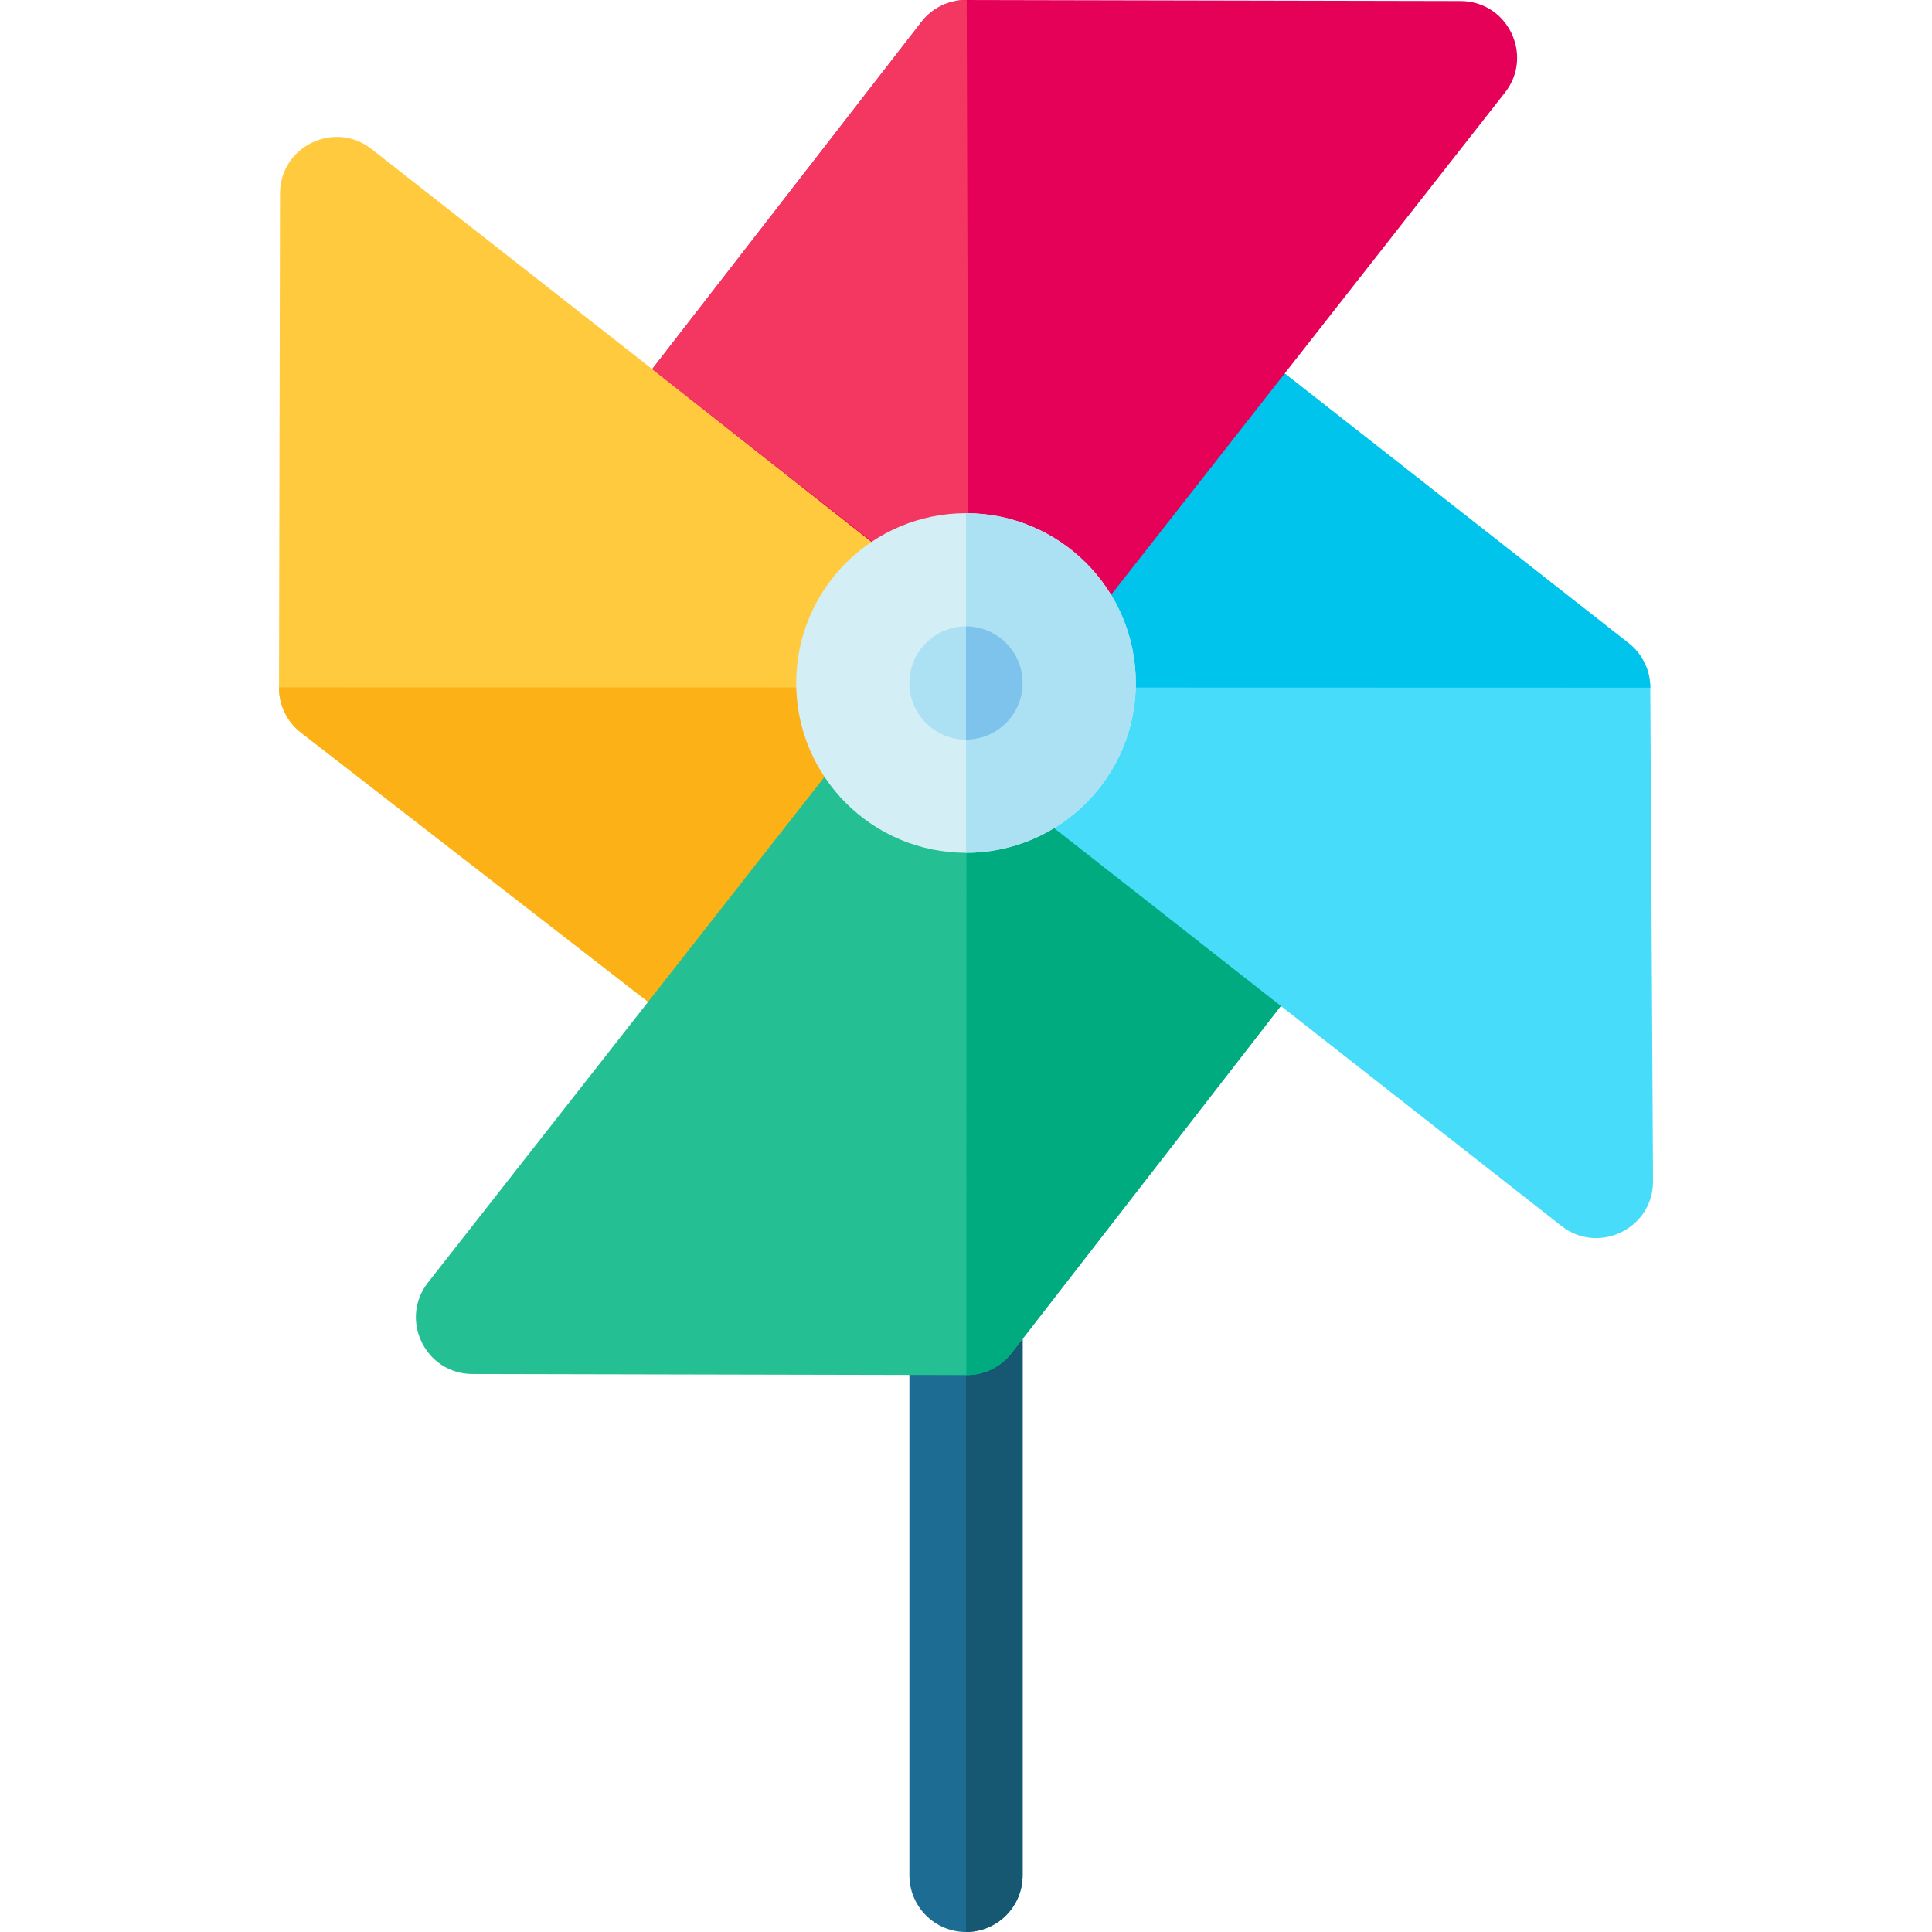
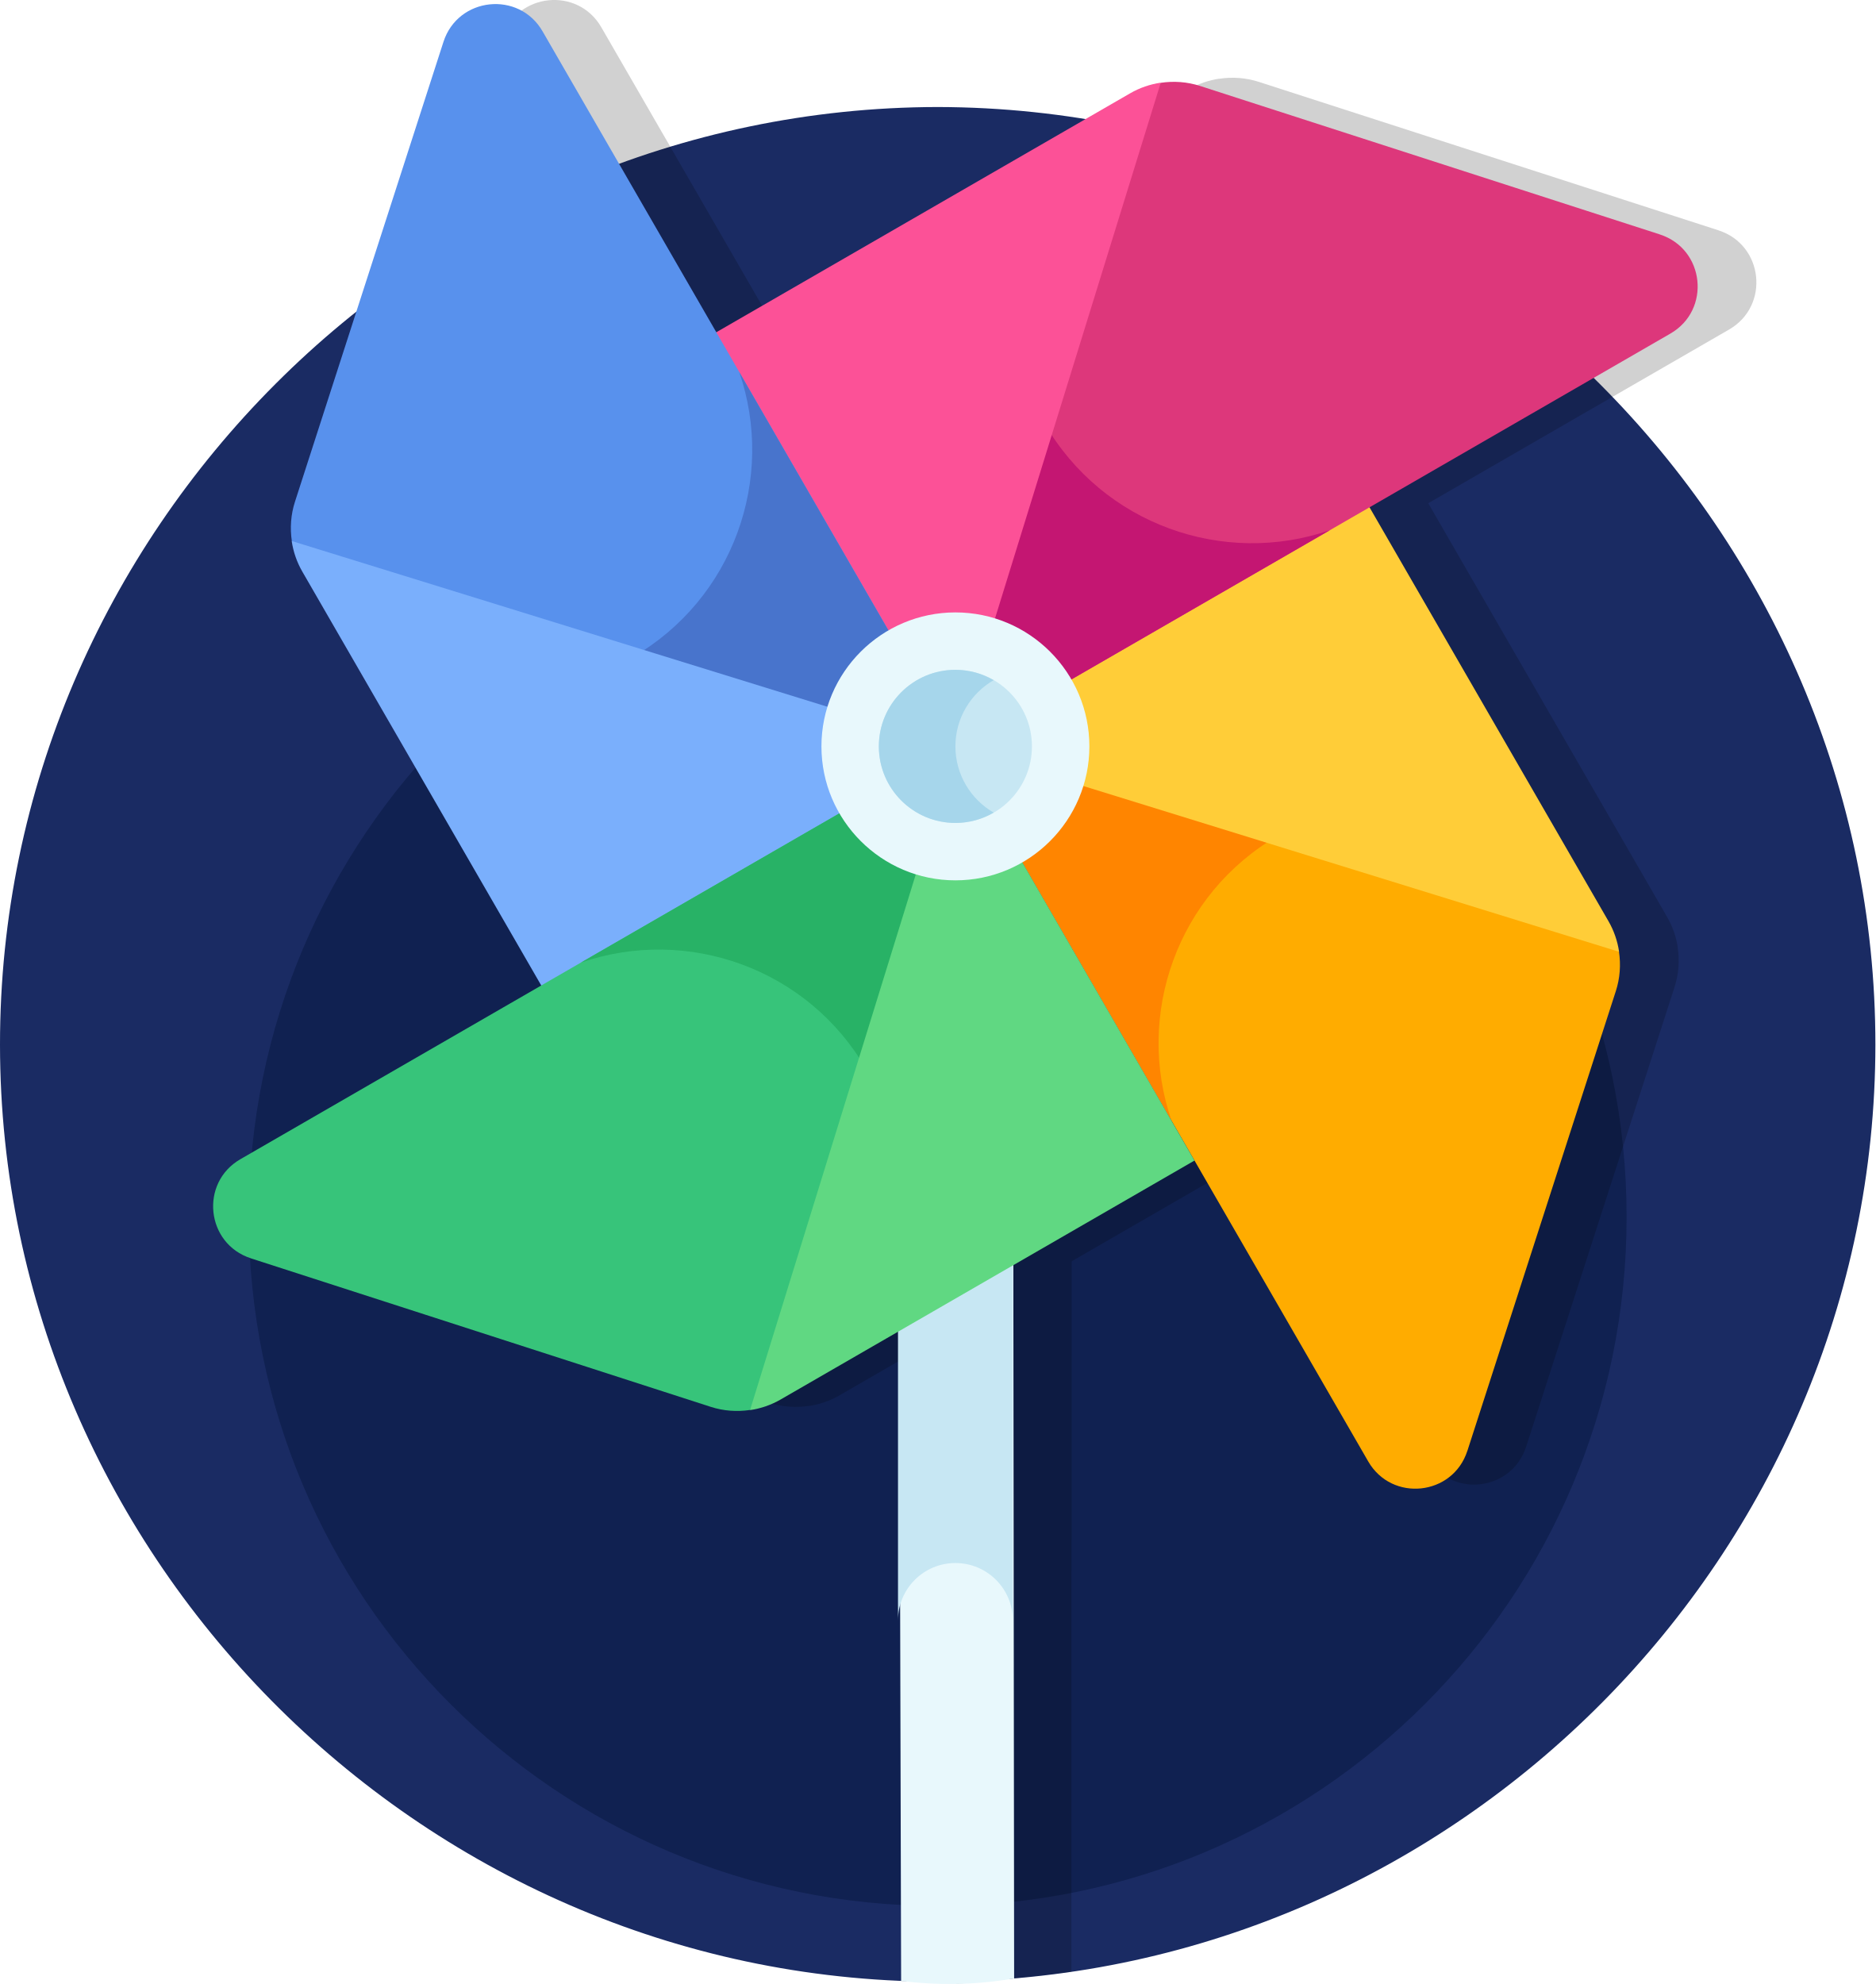
- <svg xmlns="http://www.w3.org/2000/svg" id="Capa_1" enable-background="new 0 0 512 512" height="512" viewBox="0 0 512 512" width="512">
-   <g>
-     <path d="m271 354.23v142.77c0 8.28-6.72 15-15 15s-15-6.72-15-15v-142.77z" fill="#1c6c94" />
-     <path d="m271 354.23v142.77c0 8.28-6.72 15-15 15v-157.77z" fill="#165771" />
-     <g>
-       <path d="m256.668 163.548-14.618 18.644-67.202 85.702-95.108-73.761c-3.67-2.847-5.816-7.24-5.802-11.889l.271-130.977c.026-12.496 14.455-19.459 24.253-11.769z" fill="#ffca3e" />
-       <path d="m242.049 182.192-67.202 85.702-95.108-73.761c-3.67-2.847-5.816-7.24-5.802-11.889l-.001-.092z" fill="#fcb216" />
-       <path d="m341.436 263.991-73.368 94.603c-2.847 3.67-7.239 5.816-11.887 5.812l-130.979-.281c-12.496-.026-19.459-14.455-11.769-24.253l123.659-157.692c17.047 13.366 92.226 72.31 104.344 81.811z" fill="#24bf93" />
-       <path d="m341.436 263.991-73.368 94.603c-2.847 3.67-7.239 5.816-11.887 5.812l-.092.001c.001-4.699-.007 29.286.039-167.301z" fill="#00ac7f" />
-       <path d="m437.345 182.152.72 130.864c.071 12.555-14.434 19.587-24.257 11.883l-158.082-123.956c.088-.112 81.665-104.136 81.783-104.286l94.084 73.779c3.605 2.832 5.72 7.139 5.752 11.716z" fill="#46dcfa" />
-       <path d="m437.345 182.152.001.092-166.923-.046 67.086-85.541 94.084 73.779c3.605 2.832 5.72 7.139 5.752 11.716z" fill="#00c4eb" />
-       <path d="m398.836 24.525-121.84 155.38c-7.753-6.079-93.03-73.363-104.157-82.088l71.361-92.013c2.847-3.67 7.239-5.816 11.889-5.802l130.977.271c12.496.025 19.459 14.454 11.77 24.252z" fill="#e50058" />
-       <path d="m256.182 0 .486 163.548-83.829-65.731 71.361-92.013c2.847-3.67 7.239-5.816 11.889-5.802z" fill="#f43760" />
-     </g>
-     <circle cx="256" cy="181" fill="#d3eef4" r="45" />
-     <path d="m301 181c0 24.81-20.19 45-45 45v-90c24.81 0 45 20.19 45 45z" fill="#ace0f3" />
-     <g>
-       <circle cx="256" cy="181" fill="#ace0f3" r="15" />
-       <path d="m271 181c0 8.27-6.73 15-15 15v-30c8.27 0 15 6.73 15 15z" fill="#7ec3ec" />
+ <svg xmlns="http://www.w3.org/2000/svg" id="Layer_2" data-name="Layer 2" viewBox="0 0 653.33 691.15">
+   <defs>
+     <style>
+       .cls-1 {
+         fill: #fc5197;
+       }
+ 
+       .cls-2 {
+         fill: #e8f8fc;
+       }
+ 
+       .cls-3 {
+         fill: #ffcd38;
+       }
+ 
+       .cls-4 {
+         fill: #ffac00;
+       }
+ 
+       .cls-5 {
+         fill: #ff8500;
+       }
+ 
+       .cls-6 {
+         fill: #c41672;
+       }
+ 
+       .cls-7 {
+         fill: #a6d6eb;
+       }
+ 
+       .cls-8 {
+         fill: #dd377b;
+       }
+ 
+       .cls-9 {
+         fill: #c7e7f3;
+       }
+ 
+       .cls-10 {
+         fill: #102151;
+       }
+ 
+       .cls-11 {
+         fill: #1a2b63;
+       }
+ 
+       .cls-12 {
+         fill: #5891ed;
+       }
+ 
+       .cls-13 {
+         fill: #28b266;
+       }
+ 
+       .cls-14 {
+         fill: #4874cc;
+       }
+ 
+       .cls-15 {
+         fill: #37c47a;
+       }
+ 
+       .cls-16 {
+         fill: #60d882;
+       }
+ 
+       .cls-17 {
+         fill: #7aaffc;
+       }
+ 
+       .cls-18 {
+         opacity: .18;
+       }
+     </style>
+   </defs>
+   <g id="svg4956">
+     <g id="cata1">
+       <g>
+         <g id="g4972">
+           <path id="path4974" class="cls-11" d="m326.67,37.28C147.14,37.58-.08,185.31,0,363.95c.08,179.76,149.29,327.88,329.95,326.38,178.21-2.14,323.31-149.16,323.39-326.38.07-178.55-147.1-326.31-326.67-326.67Z" />
+         </g>
+         <g id="g4976">
+           <path id="path4978" class="cls-10" d="m566.67,423.95c0,132.55-107.45,240-240,240s-240-107.45-240-240,107.45-240,240-240,240,107.45,240,240" />
+         </g>
+       </g>
+       <g id="Sombra_1" data-name="Sombra 1" class="cls-18">
+         <g>
+           <g id="g4980">
+             <path id="path4982" d="m333.07,691.12c6.63-.56,13.38-1.2,20.23-1.92,6.77-.71,13.42-1.48,19.95-2.3.02-142.77.04-285.54.05-428.31h-40c-.08,144.17-.15,288.35-.23,432.52Z" />
+           </g>
+           <g id="g4984">
+             <path id="path4986" d="m333.3,258.6v279.07c0-10.12,8.95-18.33,20-18.33s20,8.21,20,18.33v-279.07h-40Z" />
+           </g>
+         </g>
+         <g>
+           <g id="g4988">
+             <path id="path4990" d="m531.65,504.03l51.73-160.2c1.45-4.48,1.77-9.17,1.09-13.72l-103.67-79.55-127.51,8.03,143.82,249.09c8.23,14.26,29.47,12.01,34.53-3.66" />
+           </g>
+           <g id="g4992">
+             <path id="path4994" d="m465.8,289.66c16.45-9.49,34.78-12.74,52.26-10.5l-37.26-28.59-127.51,8.03,75.33,130.48c-12.79-37.03,1.98-79.11,37.17-99.42" />
+           </g>
+           <g id="g4996">
+             <path id="path4998" d="m584.51,330.14c-.55-3.73-1.79-7.36-3.72-10.69l-89.39-154.83-144.27,83.3,6.17,10.69,231.21,71.54Z" />
+           </g>
+           <g id="g5000">
+             <path id="path5002" d="m598.73,80.25l-160.2-51.73c-4.48-1.45-9.17-1.77-13.72-1.09l-79.55,103.67,8.03,127.51,249.09-143.82c14.26-8.23,12.01-29.47-3.66-34.53" />
+           </g>
+           <g id="g5004">
+             <path id="path5006" d="m384.35,146.09c-9.49-16.45-12.74-34.78-10.5-52.26l-28.59,37.26,8.03,127.51,130.48-75.33c-37.03,12.79-79.11-1.98-99.42-37.17" />
+           </g>
+           <g id="g5008">
+             <path id="path5010" d="m424.84,27.39c-3.73.55-7.36,1.79-10.69,3.72l-154.83,89.39,83.3,144.27,10.69-6.17L424.84,27.39Z" />
+           </g>
+           <g id="g5012">
+             <path id="path5014" d="m174.95,13.16l-51.73,160.2c-1.45,4.48-1.77,9.17-1.09,13.72l103.67,79.55,127.51-8.03L209.48,9.5c-8.23-14.26-29.47-12.01-34.53,3.66" />
+           </g>
+           <g id="g5016">
+             <path id="path5018" d="m240.79,227.54c-16.45,9.49-34.78,12.74-52.26,10.5l37.26,28.59,127.51-8.03-75.33-130.48c12.79,37.03-1.98,79.11-37.17,99.42" />
+           </g>
+           <g id="g5020">
+             <path id="path5022" d="m122.08,187.06c.55,3.73,1.79,7.36,3.72,10.69l89.39,154.83,144.27-83.3-6.17-10.69-231.21-71.54Z" />
+           </g>
+           <g id="g5024">
+             <path id="path5026" d="m107.86,436.95l160.2,51.73c4.48,1.45,9.17,1.77,13.72,1.09l79.55-103.67-8.03-127.51-249.09,143.82c-14.26,8.23-12.01,29.47,3.66,34.53" />
+           </g>
+           <g id="g5028">
+             <path id="path5030" d="m322.24,371.11c9.49,16.44,12.74,34.78,10.5,52.26l28.59-37.26-8.03-127.51-130.48,75.33c37.03-12.79,79.11,1.98,99.42,37.17" />
+           </g>
+           <g id="g5032">
+             <path id="path5034" d="m281.76,489.81c3.73-.55,7.36-1.79,10.69-3.72l144.14-83.22-83.3-144.27-71.54,231.21Z" />
+           </g>
+           <g id="g5036">
+             <path id="path5038" d="m353.3,305.26c-25.73,0-46.67-20.93-46.67-46.67s20.93-46.67,46.67-46.67,46.67,20.93,46.67,46.67-20.93,46.67-46.67,46.67" />
+           </g>
+           <g id="g5040">
+             <path id="path5042" d="m379.96,258.6c0,14.73-11.94,26.67-26.67,26.67s-26.67-11.94-26.67-26.67,11.94-26.67,26.67-26.67,26.67,11.94,26.67,26.67" />
+           </g>
+           <g id="g5044">
+             <path id="path5046" d="m353.3,258.6c0-9.86,5.37-18.46,13.33-23.07-3.93-2.27-8.47-3.6-13.33-3.6-14.73,0-26.67,11.94-26.67,26.67s11.94,26.67,26.67,26.67c4.86,0,9.41-1.32,13.33-3.6-7.96-4.61-13.33-13.21-13.33-23.07" />
+           </g>
+         </g>
+       </g>
+       <g>
+         <g>
+           <g id="g4980-2" data-name="g4980">
+             <path id="path4982-2" data-name="path4982" class="cls-2" d="m313.93,690.06c6.01.78,13.09,1.27,21.02,1.02,6.85-.22,13.01-.95,18.35-1.88-.15-136.42-.31-272.84-.46-409.25,0-11.01-8.92-19.93-19.93-19.93h-.14c-11.01,0-19.93,8.92-19.93,19.93.36,136.7.73,273.41,1.09,410.11Z" />
+           </g>
+           <g id="g4984-2" data-name="g4984">
+             <path id="path4986-2" data-name="path4986" class="cls-9" d="m312.84,260.01v304.49c0-11.05,8.95-20,20-20s20,8.95,20,20v-304.49h-40Z" />
+           </g>
+         </g>
+         <g>
+           <g id="g4988-2" data-name="g4988">
+             <path id="path4990-2" data-name="path4990" class="cls-4" d="m511.19,505.45l51.73-160.2c1.45-4.48,1.77-9.17,1.09-13.72l-103.67-79.55-127.51,8.03,143.82,249.09c8.23,14.26,29.47,12.01,34.53-3.66h0Z" />
+           </g>
+           <g id="g4992-2" data-name="g4992">
+             <path id="path4994-2" data-name="path4994" class="cls-5" d="m445.34,291.07c16.45-9.49,34.78-12.74,52.26-10.5l-37.26-28.59-127.51,8.03,75.33,130.48c-12.79-37.03,1.98-79.11,37.17-99.42h0Z" />
+           </g>
+           <g id="g4996-2" data-name="g4996">
+             <path id="path4998-2" data-name="path4998" class="cls-3" d="m564.05,331.56c-.55-3.73-1.79-7.36-3.72-10.69l-89.39-154.83-144.27,83.3,6.17,10.69,231.21,71.54Z" />
+           </g>
+           <g id="g5000-2" data-name="g5000">
+             <path id="path5002-2" data-name="path5002" class="cls-8" d="m578.27,81.67l-160.2-51.73c-4.48-1.45-9.17-1.77-13.72-1.09l-79.55,103.67,8.03,127.51,249.09-143.82c14.26-8.23,12.01-29.47-3.66-34.53h0Z" />
+           </g>
+           <g id="g5004-2" data-name="g5004">
+             <path id="path5006-2" data-name="path5006" class="cls-6" d="m363.9,147.51c-9.49-16.45-12.74-34.78-10.5-52.26l-28.59,37.26,8.03,127.51,130.48-75.33c-37.03,12.79-79.11-1.98-99.42-37.17h0Z" />
+           </g>
+           <g id="g5008-2" data-name="g5008">
+             <path id="path5010-2" data-name="path5010" class="cls-1" d="m404.38,28.8c-3.73.55-7.36,1.79-10.69,3.72l-154.83,89.39,83.3,144.27,10.69-6.17L404.38,28.8Z" />
+           </g>
+           <g id="g5012-2" data-name="g5012">
+             <path id="path5014-2" data-name="path5014" class="cls-12" d="m154.49,14.58l-51.73,160.2c-1.45,4.48-1.77,9.17-1.09,13.72l103.67,79.55,127.51-8.03L189.02,10.92c-8.23-14.26-29.47-12.01-34.53,3.66h0Z" />
+           </g>
+           <g id="g5016-2" data-name="g5016">
+             <path id="path5018-2" data-name="path5018" class="cls-14" d="m220.33,228.96c-16.45,9.49-34.78,12.74-52.26,10.5l37.26,28.59,127.51-8.03-75.33-130.48c12.79,37.03-1.98,79.11-37.17,99.42h0Z" />
+           </g>
+           <g id="g5020-2" data-name="g5020">
+             <path id="path5022-2" data-name="path5022" class="cls-17" d="m101.62,188.47c.55,3.73,1.79,7.36,3.72,10.69l89.39,154.83,144.27-83.3-6.17-10.69-231.21-71.54Z" />
+           </g>
+           <g id="g5024-2" data-name="g5024">
+             <path id="path5026-2" data-name="path5026" class="cls-15" d="m87.4,438.36l160.2,51.73c4.48,1.45,9.17,1.77,13.72,1.09l79.55-103.67-8.03-127.51-249.09,143.82c-14.26,8.23-12.01,29.47,3.66,34.53h0Z" />
+           </g>
+           <g id="g5028-2" data-name="g5028">
+             <path id="path5030-2" data-name="path5030" class="cls-13" d="m301.78,372.52c9.49,16.44,12.74,34.78,10.5,52.26l28.59-37.26-8.03-127.51-130.48,75.33c37.03-12.79,79.11,1.98,99.42,37.17h0Z" />
+           </g>
+           <g id="g5032-2" data-name="g5032">
+             <path id="path5034-2" data-name="path5034" class="cls-16" d="m261.3,491.23c3.73-.55,7.36-1.79,10.69-3.72l144.14-83.22-83.3-144.27-71.54,231.21Z" />
+           </g>
+           <g id="g5036-2" data-name="g5036">
+             <path id="path5038-2" data-name="path5038" class="cls-2" d="m332.84,306.68c-25.73,0-46.67-20.93-46.67-46.67s20.93-46.67,46.67-46.67,46.67,20.93,46.67,46.67-20.93,46.67-46.67,46.67h0Z" />
+           </g>
+           <g id="g5040-2" data-name="g5040">
+             <path id="path5042-2" data-name="path5042" class="cls-9" d="m359.5,260.01c0,14.73-11.94,26.67-26.67,26.67s-26.67-11.94-26.67-26.67,11.94-26.67,26.67-26.67,26.67,11.94,26.67,26.67h0Z" />
+           </g>
+           <g id="g5044-2" data-name="g5044">
+             <path id="path5046-2" data-name="path5046" class="cls-7" d="m332.84,260.01c0-9.86,5.37-18.46,13.33-23.07-3.93-2.27-8.47-3.6-13.33-3.6-14.73,0-26.67,11.94-26.67,26.67s11.94,26.67,26.67,26.67c4.86,0,9.41-1.32,13.33-3.6-7.96-4.61-13.33-13.21-13.33-23.07h0Z" />
+           </g>
+         </g>
+       </g>
    </g>
  </g>
</svg>
